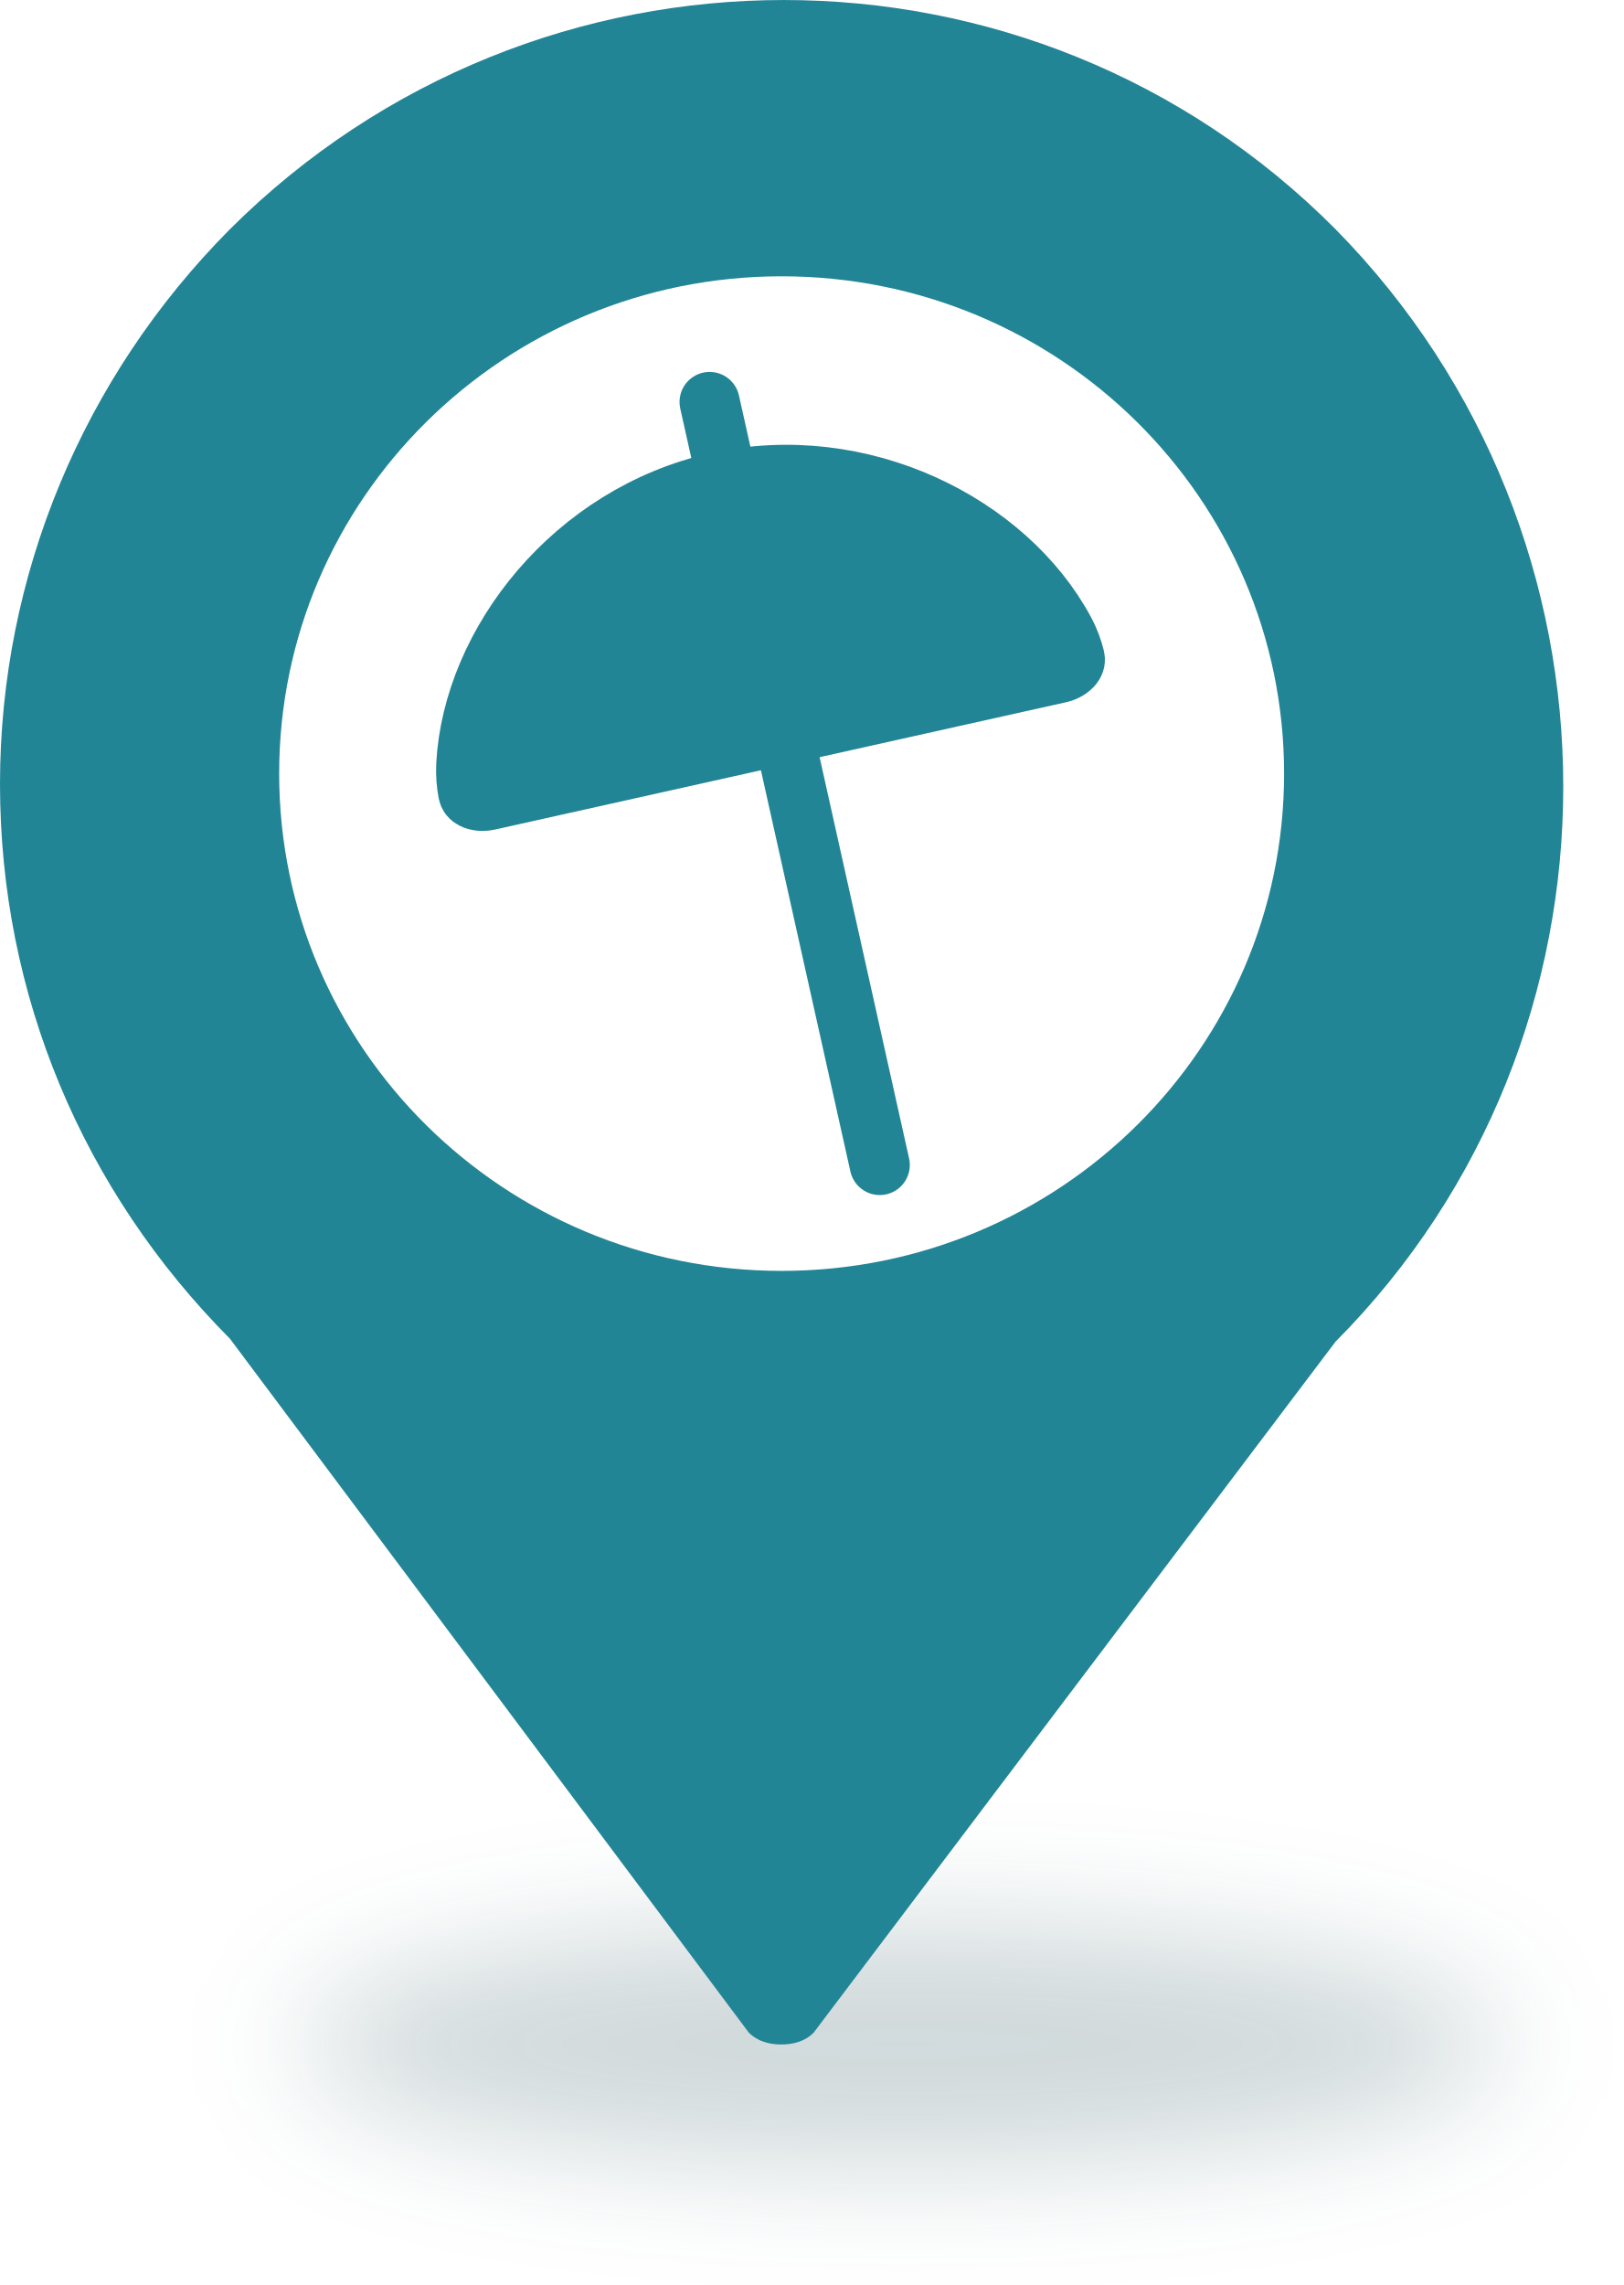
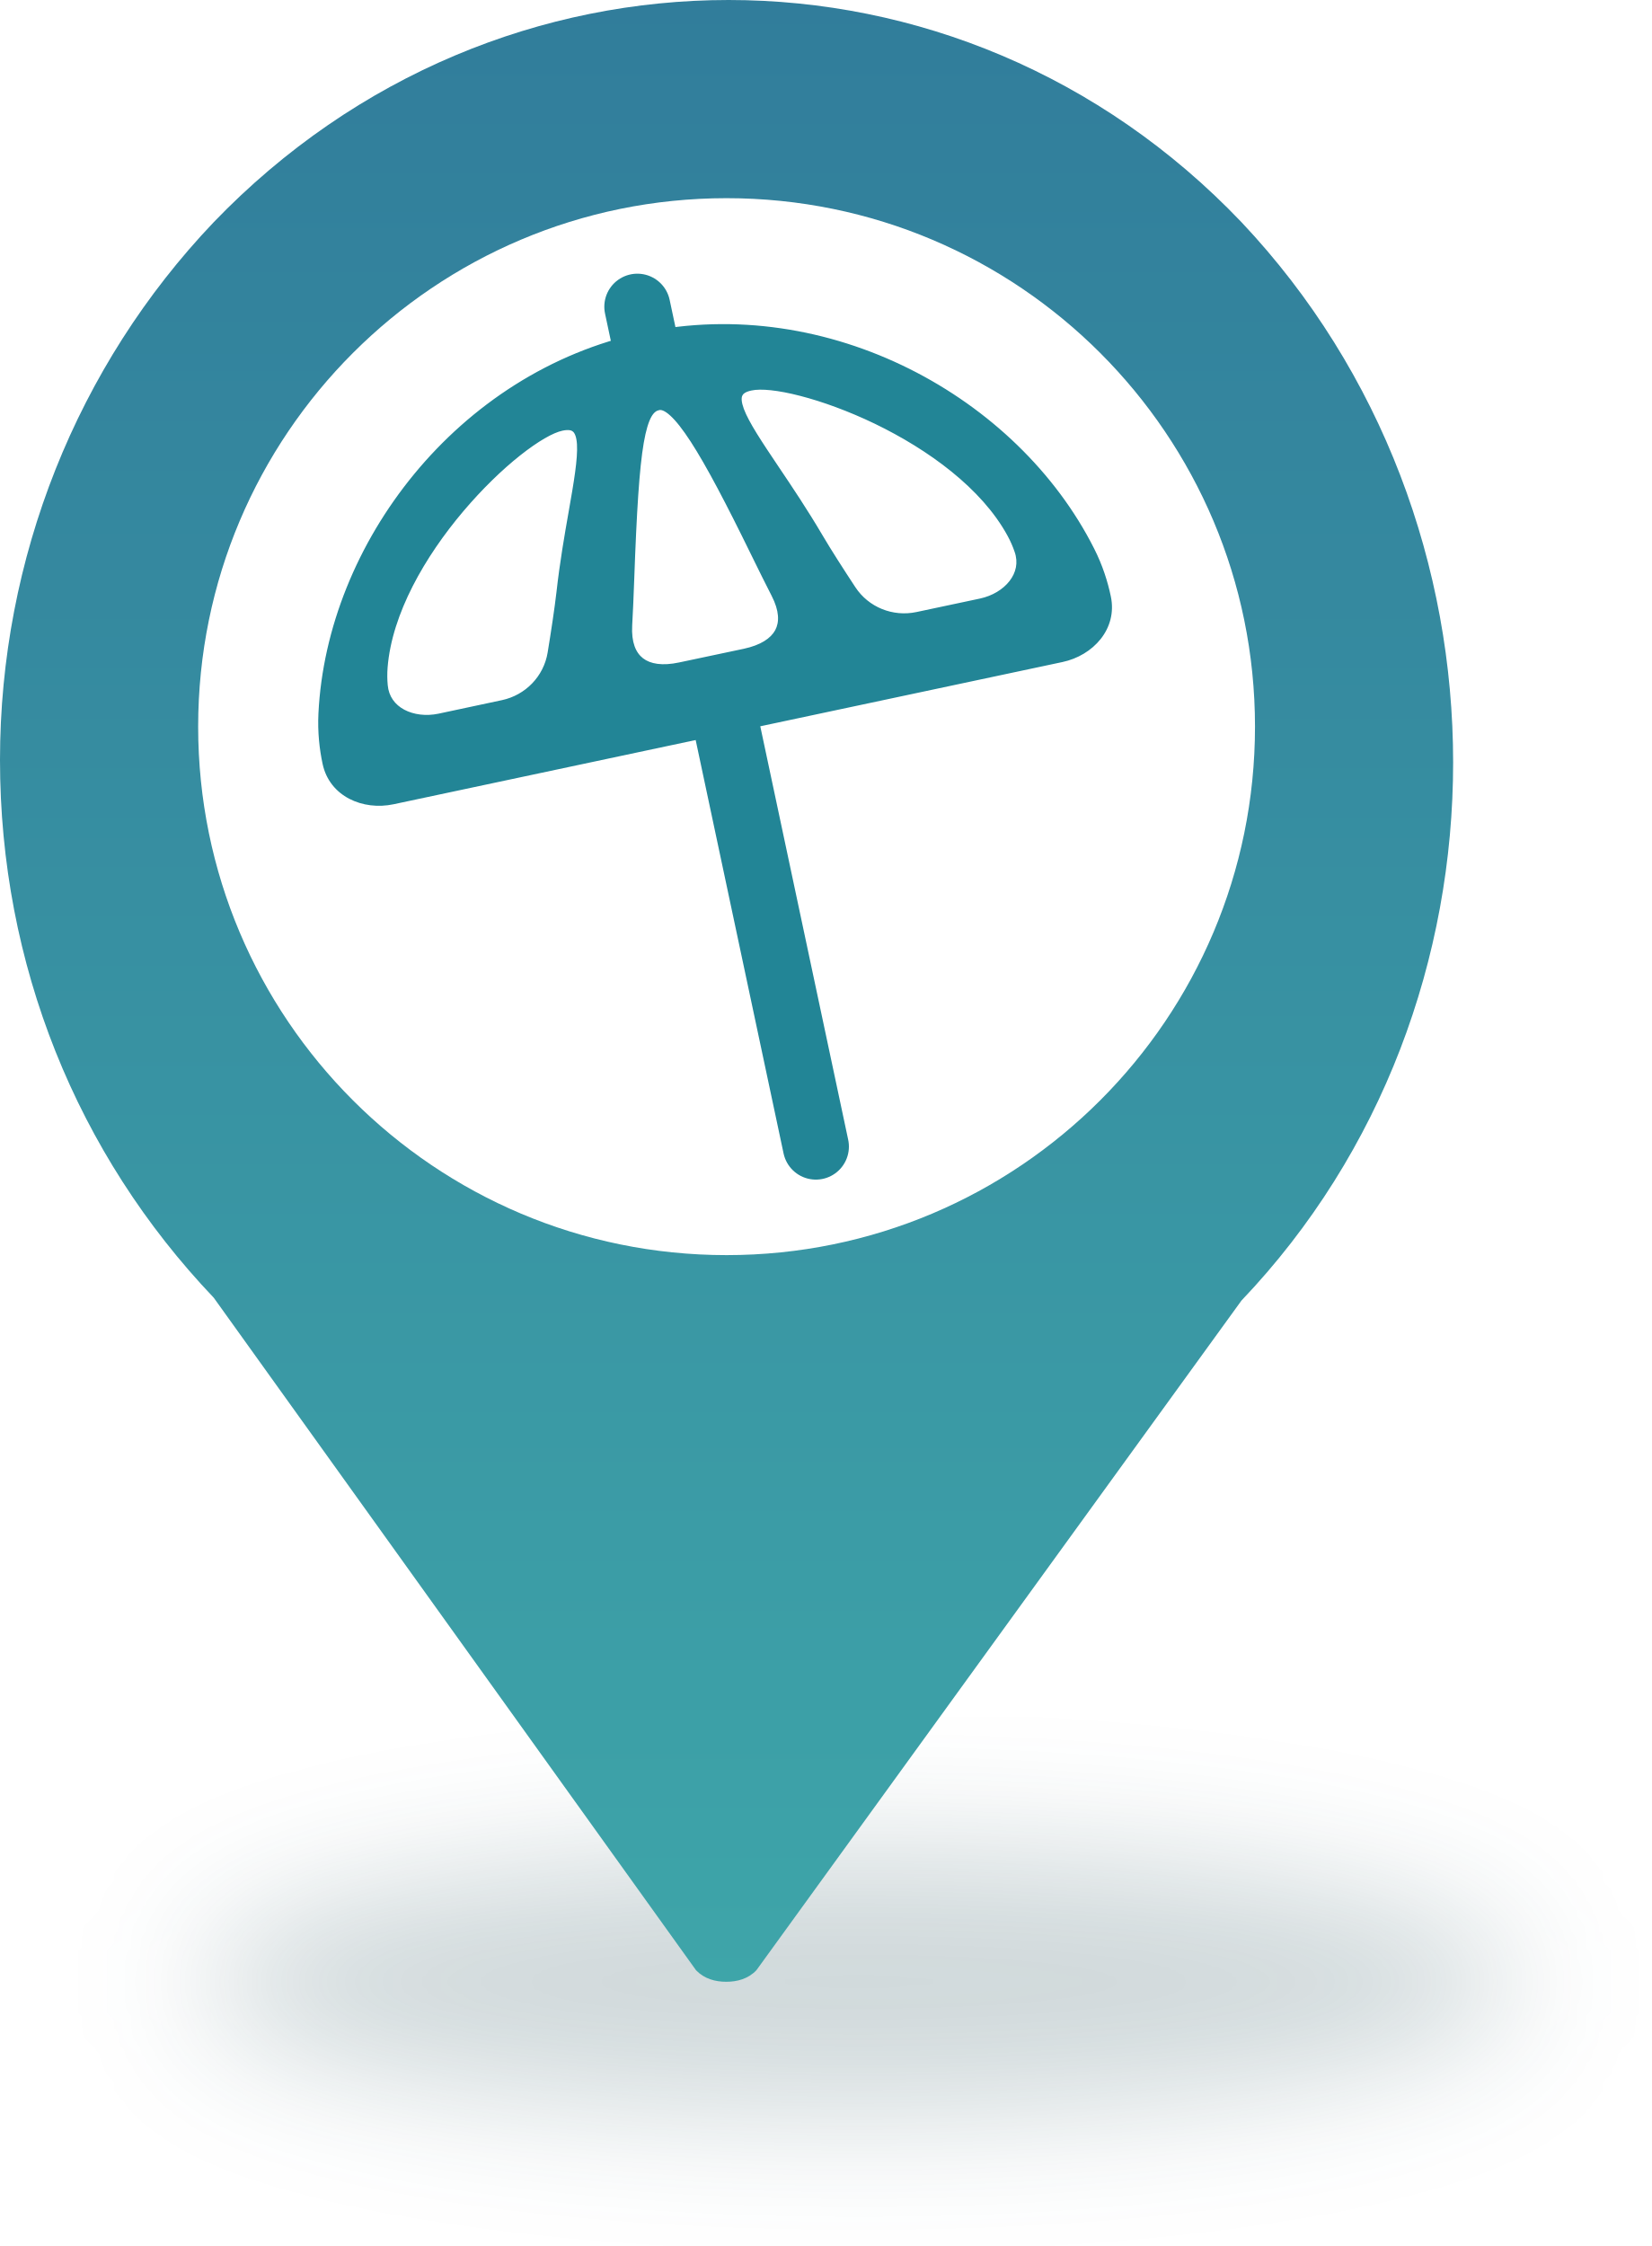
- <svg xmlns="http://www.w3.org/2000/svg" width="27" height="38" viewBox="0 0 27 38" fill="none">
+ <svg xmlns="http://www.w3.org/2000/svg" width="25" height="34" viewBox="0 0 25 34" fill="none">
  <g filter="url(#filter0_f)">
-     <ellipse cx="15" cy="34" rx="10" ry="2" fill="#16434B" fill-opacity="0.2" />
+     <ellipse cx="13" cy="30" rx="10" ry="2" fill="#16434B" fill-opacity="0.2" />
  </g>
-   <path fill-rule="evenodd" clip-rule="evenodd" d="M12.994 34C12.798 34 12.602 33.951 12.454 33.803L3.825 22.264C1.373 19.797 0 16.541 0 13.037C0 9.584 1.373 6.278 3.825 3.811C8.924 -1.27 17.162 -1.27 22.212 3.811C27.263 8.943 27.263 17.231 22.212 22.313L13.533 33.803C13.386 33.951 13.19 34 12.994 34ZM13 21.135C17.616 21.135 21.357 17.432 21.357 12.865C21.357 8.297 17.616 4.595 13 4.595C8.384 4.595 4.643 8.297 4.643 12.865C4.643 17.432 8.384 21.135 13 21.135Z" fill="#228596" />
-   <path d="M7.755 12.716C7.866 10.689 9.542 8.555 11.931 8.023C14.32 7.49 16.743 8.71 17.704 10.498C17.786 10.649 17.839 10.799 17.873 10.936C17.884 10.98 17.877 11.018 17.843 11.062C17.803 11.113 17.726 11.168 17.619 11.191L8.127 13.307C8.02 13.331 7.926 13.315 7.869 13.285C7.819 13.26 7.797 13.229 7.788 13.184C7.761 13.045 7.746 12.887 7.755 12.716Z" fill="#228596" stroke="#228596" />
-   <line x1="13.108" y1="12.541" x2="14.632" y2="19.374" stroke="#228596" stroke-linecap="round" />
-   <line x1="11.802" y1="6.685" x2="12.02" y2="7.661" stroke="#228596" stroke-linecap="round" />
+   <path fill-rule="evenodd" clip-rule="evenodd" d="M10.995 30C10.829 30 10.663 29.956 10.538 29.826L3.236 19.645C1.162 17.468 0 14.595 0 11.504C0 8.456 1.162 5.54 3.236 3.363C7.551 -1.121 14.521 -1.121 18.795 3.363C23.068 7.89 23.068 15.204 18.795 19.688L11.451 29.826C11.327 29.956 11.161 30 10.995 30ZM11 19C15.418 19 19 15.418 19 11C19 6.582 15.418 3 11 3C6.582 3 3 6.582 3 11C3 15.418 6.582 19 11 19Z" fill="url(#paint0_linear)" />
+   <path fill-rule="evenodd" clip-rule="evenodd" d="M9.753 5.131C6.991 5.718 5.044 8.275 4.921 10.804C4.907 11.08 4.937 11.331 4.982 11.543C5.073 11.968 5.512 12.167 5.937 12.077L16.064 9.924C16.489 9.834 16.81 9.473 16.72 9.048C16.675 8.836 16.6 8.595 16.475 8.348C15.334 6.088 12.515 4.544 9.753 5.131ZM11.358 5.813C12.008 5.675 14.529 6.568 15.342 8.063C15.39 8.151 15.427 8.238 15.456 8.321C15.593 8.72 15.269 9.071 14.857 9.158L13.896 9.363C13.498 9.447 13.088 9.283 12.865 8.943C12.692 8.68 12.496 8.375 12.367 8.154C12.14 7.768 11.909 7.424 11.708 7.126C11.2 6.372 10.891 5.912 11.358 5.813ZM11.459 8.347C10.711 6.818 10.258 6.047 9.961 6.11C9.664 6.173 9.576 6.703 9.502 8.763C9.493 9.04 9.482 9.27 9.472 9.462C9.441 10.014 9.763 10.241 10.303 10.126L11.281 9.918C11.822 9.804 12.024 9.465 11.771 8.974C11.684 8.803 11.58 8.596 11.459 8.347ZM8.494 6.422C7.843 6.56 5.904 8.401 5.769 10.098C5.761 10.197 5.762 10.292 5.77 10.38C5.807 10.8 6.245 10.989 6.657 10.901L7.619 10.697C8.017 10.613 8.324 10.296 8.39 9.894C8.441 9.583 8.496 9.226 8.524 8.971C8.574 8.526 8.646 8.118 8.708 7.764C8.865 6.868 8.96 6.323 8.494 6.422Z" fill="#228596" />
+   <path d="M4.921 10.804L5.021 10.809L4.921 10.804ZM4.982 11.543L4.884 11.564L4.884 11.564L4.982 11.543ZM16.72 9.048L16.817 9.027L16.72 9.048ZM16.475 8.348L16.386 8.393L16.386 8.393L16.475 8.348ZM15.342 8.063L15.43 8.015L15.43 8.015L15.342 8.063ZM15.456 8.321L15.361 8.354L15.456 8.321ZM14.857 9.158L14.836 9.061L14.857 9.158ZM13.896 9.363L13.916 9.461L13.896 9.363ZM12.865 8.943L12.781 8.998L12.865 8.943ZM12.367 8.154L12.28 8.205L12.367 8.154ZM11.708 7.126L11.625 7.182L11.708 7.126ZM11.459 8.347L11.549 8.303L11.459 8.347ZM9.502 8.763L9.402 8.759L9.502 8.763ZM9.472 9.462L9.372 9.457L9.472 9.462ZM10.303 10.126L10.324 10.224L10.303 10.126ZM11.281 9.918L11.261 9.821L11.281 9.918ZM11.771 8.974L11.682 9.019L11.771 8.974ZM5.769 10.098L5.669 10.09L5.769 10.098ZM5.77 10.38L5.87 10.371L5.77 10.38ZM8.39 9.894L8.291 9.878L8.39 9.894ZM8.524 8.971L8.624 8.982L8.624 8.982L8.524 8.971ZM8.708 7.764L8.609 7.747L8.708 7.764ZM5.021 10.809C5.142 8.323 7.059 5.806 9.774 5.229L9.732 5.034C6.924 5.631 4.947 8.228 4.821 10.799L5.021 10.809ZM5.08 11.522C5.036 11.317 5.008 11.075 5.021 10.809L4.821 10.799C4.807 11.085 4.837 11.345 4.884 11.564L5.08 11.522ZM5.916 11.979C5.527 12.062 5.156 11.877 5.08 11.522L4.884 11.564C4.99 12.059 5.496 12.273 5.958 12.175L5.916 11.979ZM16.044 9.826L5.916 11.979L5.958 12.175L16.085 10.022L16.044 9.826ZM16.622 9.069C16.697 9.424 16.432 9.744 16.044 9.826L16.085 10.022C16.547 9.924 16.922 9.522 16.817 9.027L16.622 9.069ZM16.386 8.393C16.506 8.631 16.578 8.864 16.622 9.069L16.817 9.027C16.771 8.808 16.694 8.559 16.564 8.303L16.386 8.393ZM9.774 5.229C12.489 4.652 15.264 6.172 16.386 8.393L16.564 8.303C15.404 6.005 12.541 4.437 9.732 5.034L9.774 5.229ZM15.43 8.015C15.008 7.24 14.153 6.632 13.332 6.235C12.92 6.036 12.513 5.888 12.165 5.799C11.823 5.711 11.524 5.675 11.337 5.715L11.379 5.911C11.517 5.881 11.777 5.905 12.115 5.993C12.449 6.079 12.844 6.222 13.245 6.415C14.051 6.805 14.862 7.39 15.254 8.111L15.43 8.015ZM15.55 8.289C15.52 8.2 15.481 8.108 15.43 8.015L15.254 8.111C15.299 8.193 15.334 8.275 15.361 8.354L15.55 8.289ZM14.878 9.256C15.104 9.208 15.31 9.087 15.442 8.918C15.575 8.746 15.631 8.524 15.55 8.289L15.361 8.354C15.418 8.517 15.381 8.67 15.284 8.795C15.185 8.923 15.023 9.021 14.836 9.061L14.878 9.256ZM13.916 9.461L14.878 9.256L14.836 9.061L13.875 9.265L13.916 9.461ZM12.781 8.998C13.028 9.373 13.479 9.554 13.916 9.461L13.875 9.265C13.517 9.341 13.149 9.193 12.949 8.888L12.781 8.998ZM12.28 8.205C12.412 8.428 12.608 8.734 12.781 8.998L12.949 8.888C12.776 8.625 12.581 8.322 12.453 8.104L12.28 8.205ZM11.625 7.182C11.826 7.48 12.055 7.822 12.28 8.205L12.453 8.104C12.224 7.715 11.991 7.368 11.791 7.071L11.625 7.182ZM11.337 5.715C11.205 5.743 11.099 5.803 11.052 5.915C11.008 6.02 11.03 6.142 11.074 6.259C11.162 6.494 11.375 6.81 11.625 7.182L11.791 7.071C11.534 6.688 11.339 6.397 11.261 6.189C11.223 6.084 11.223 6.025 11.237 5.992C11.247 5.967 11.277 5.932 11.379 5.911L11.337 5.715ZM9.981 6.208C10.007 6.202 10.058 6.21 10.148 6.292C10.234 6.37 10.336 6.5 10.457 6.686C10.697 7.056 10.995 7.626 11.369 8.391L11.549 8.303C11.175 7.539 10.872 6.959 10.625 6.577C10.501 6.386 10.388 6.24 10.282 6.144C10.18 6.051 10.063 5.986 9.94 6.012L9.981 6.208ZM9.602 8.767C9.639 7.735 9.679 7.094 9.746 6.704C9.78 6.509 9.819 6.386 9.861 6.31C9.901 6.24 9.94 6.216 9.981 6.208L9.94 6.012C9.833 6.035 9.75 6.101 9.687 6.212C9.627 6.318 9.584 6.468 9.549 6.671C9.479 7.076 9.439 7.731 9.402 8.759L9.602 8.767ZM9.571 9.468C9.582 9.275 9.592 9.044 9.602 8.767L9.402 8.759C9.393 9.036 9.382 9.266 9.372 9.457L9.571 9.468ZM10.283 10.028C10.026 10.083 9.846 10.051 9.735 9.965C9.626 9.881 9.557 9.725 9.571 9.468L9.372 9.457C9.355 9.751 9.432 9.984 9.612 10.123C9.79 10.26 10.04 10.284 10.324 10.224L10.283 10.028ZM11.261 9.821L10.283 10.028L10.324 10.224L11.302 10.016L11.261 9.821ZM11.682 9.019C11.8 9.249 11.801 9.419 11.736 9.54C11.669 9.663 11.517 9.766 11.261 9.821L11.302 10.016C11.586 9.956 11.805 9.832 11.912 9.635C12.02 9.435 11.995 9.19 11.86 8.928L11.682 9.019ZM11.369 8.391C11.491 8.64 11.594 8.848 11.682 9.019L11.86 8.928C11.773 8.758 11.67 8.552 11.549 8.303L11.369 8.391ZM5.868 10.106C5.933 9.288 6.436 8.423 7.014 7.74C7.302 7.4 7.605 7.108 7.875 6.894C8.149 6.677 8.376 6.549 8.514 6.52L8.473 6.324C8.286 6.364 8.027 6.518 7.75 6.737C7.469 6.96 7.157 7.261 6.861 7.611C6.273 8.307 5.739 9.211 5.669 10.09L5.868 10.106ZM5.87 10.371C5.862 10.288 5.861 10.199 5.868 10.106L5.669 10.09C5.661 10.195 5.662 10.296 5.67 10.389L5.87 10.371ZM6.637 10.804C6.45 10.843 6.262 10.819 6.12 10.743C5.98 10.668 5.885 10.543 5.87 10.371L5.67 10.389C5.692 10.636 5.834 10.816 6.026 10.919C6.215 11.021 6.452 11.047 6.678 10.999L6.637 10.804ZM7.598 10.599L6.637 10.804L6.678 10.999L7.64 10.795L7.598 10.599ZM8.291 9.878C8.232 10.238 7.956 10.523 7.598 10.599L7.64 10.795C8.077 10.702 8.416 10.353 8.488 9.911L8.291 9.878ZM8.425 8.96C8.396 9.212 8.342 9.567 8.291 9.878L8.488 9.911C8.539 9.599 8.595 9.24 8.624 8.982L8.425 8.96ZM8.609 7.747C8.547 8.1 8.475 8.512 8.425 8.96L8.624 8.982C8.673 8.541 8.744 8.135 8.806 7.781L8.609 7.747ZM8.514 6.52C8.616 6.498 8.657 6.517 8.677 6.536C8.703 6.561 8.728 6.615 8.735 6.726C8.748 6.947 8.689 7.293 8.609 7.747L8.806 7.781C8.884 7.34 8.95 6.964 8.934 6.714C8.926 6.589 8.897 6.469 8.815 6.391C8.726 6.308 8.605 6.296 8.473 6.324L8.514 6.52Z" fill="#228596" />
+   <line x1="10.896" y1="10.51" x2="12.352" y2="17.357" stroke="#228596" stroke-linecap="round" />
+   <line x1="9.649" y1="4.643" x2="9.857" y2="5.621" stroke="#228596" stroke-linecap="round" />
  <defs>
-     <filter id="filter0_f" x="3" y="30" width="24" height="8" filterUnits="userSpaceOnUse" color-interpolation-filters="sRGB">
+     <filter id="filter0_f" x="1" y="26" width="24" height="8" filterUnits="userSpaceOnUse" color-interpolation-filters="sRGB">
      <feFlood flood-opacity="0" result="BackgroundImageFix" />
      <feBlend mode="normal" in="SourceGraphic" in2="BackgroundImageFix" result="shape" />
      <feGaussianBlur stdDeviation="1" result="effect1_foregroundBlur" />
    </filter>
+     <linearGradient id="paint0_linear" x1="11" y1="0" x2="11" y2="30" gradientUnits="userSpaceOnUse">
+       <stop stop-color="#317D9B" />
+       <stop offset="1" stop-color="#3EA5A9" />
+     </linearGradient>
  </defs>
</svg>
